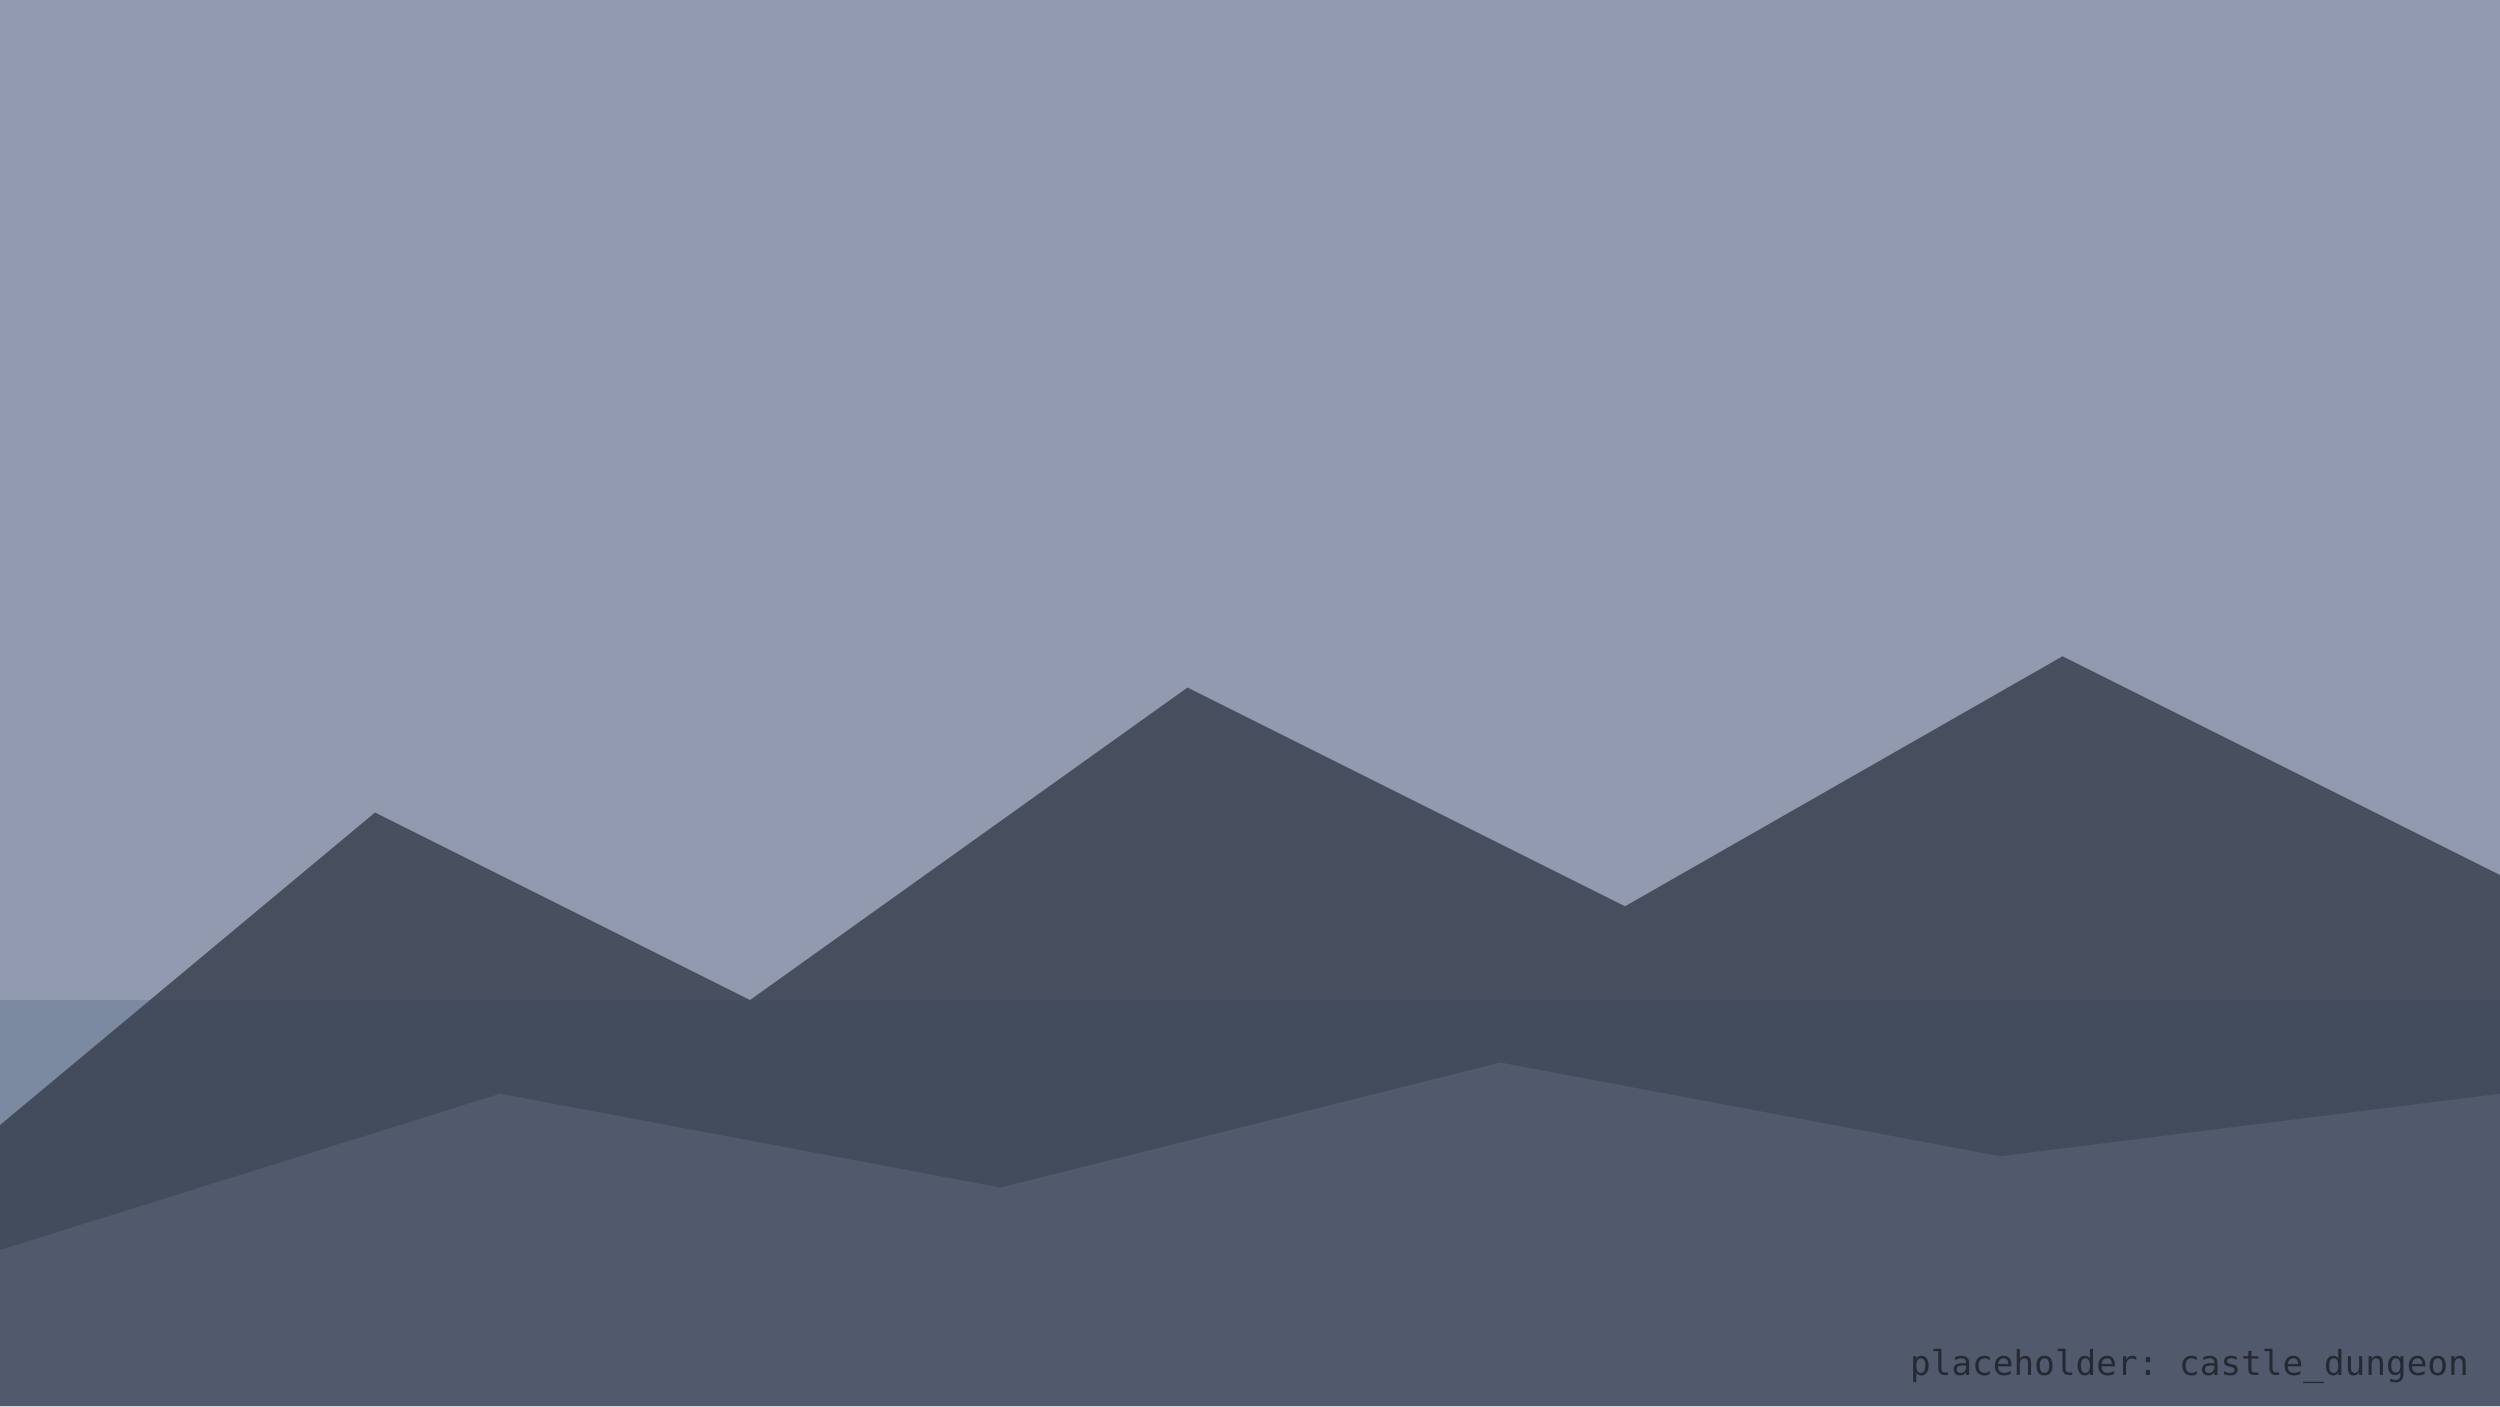
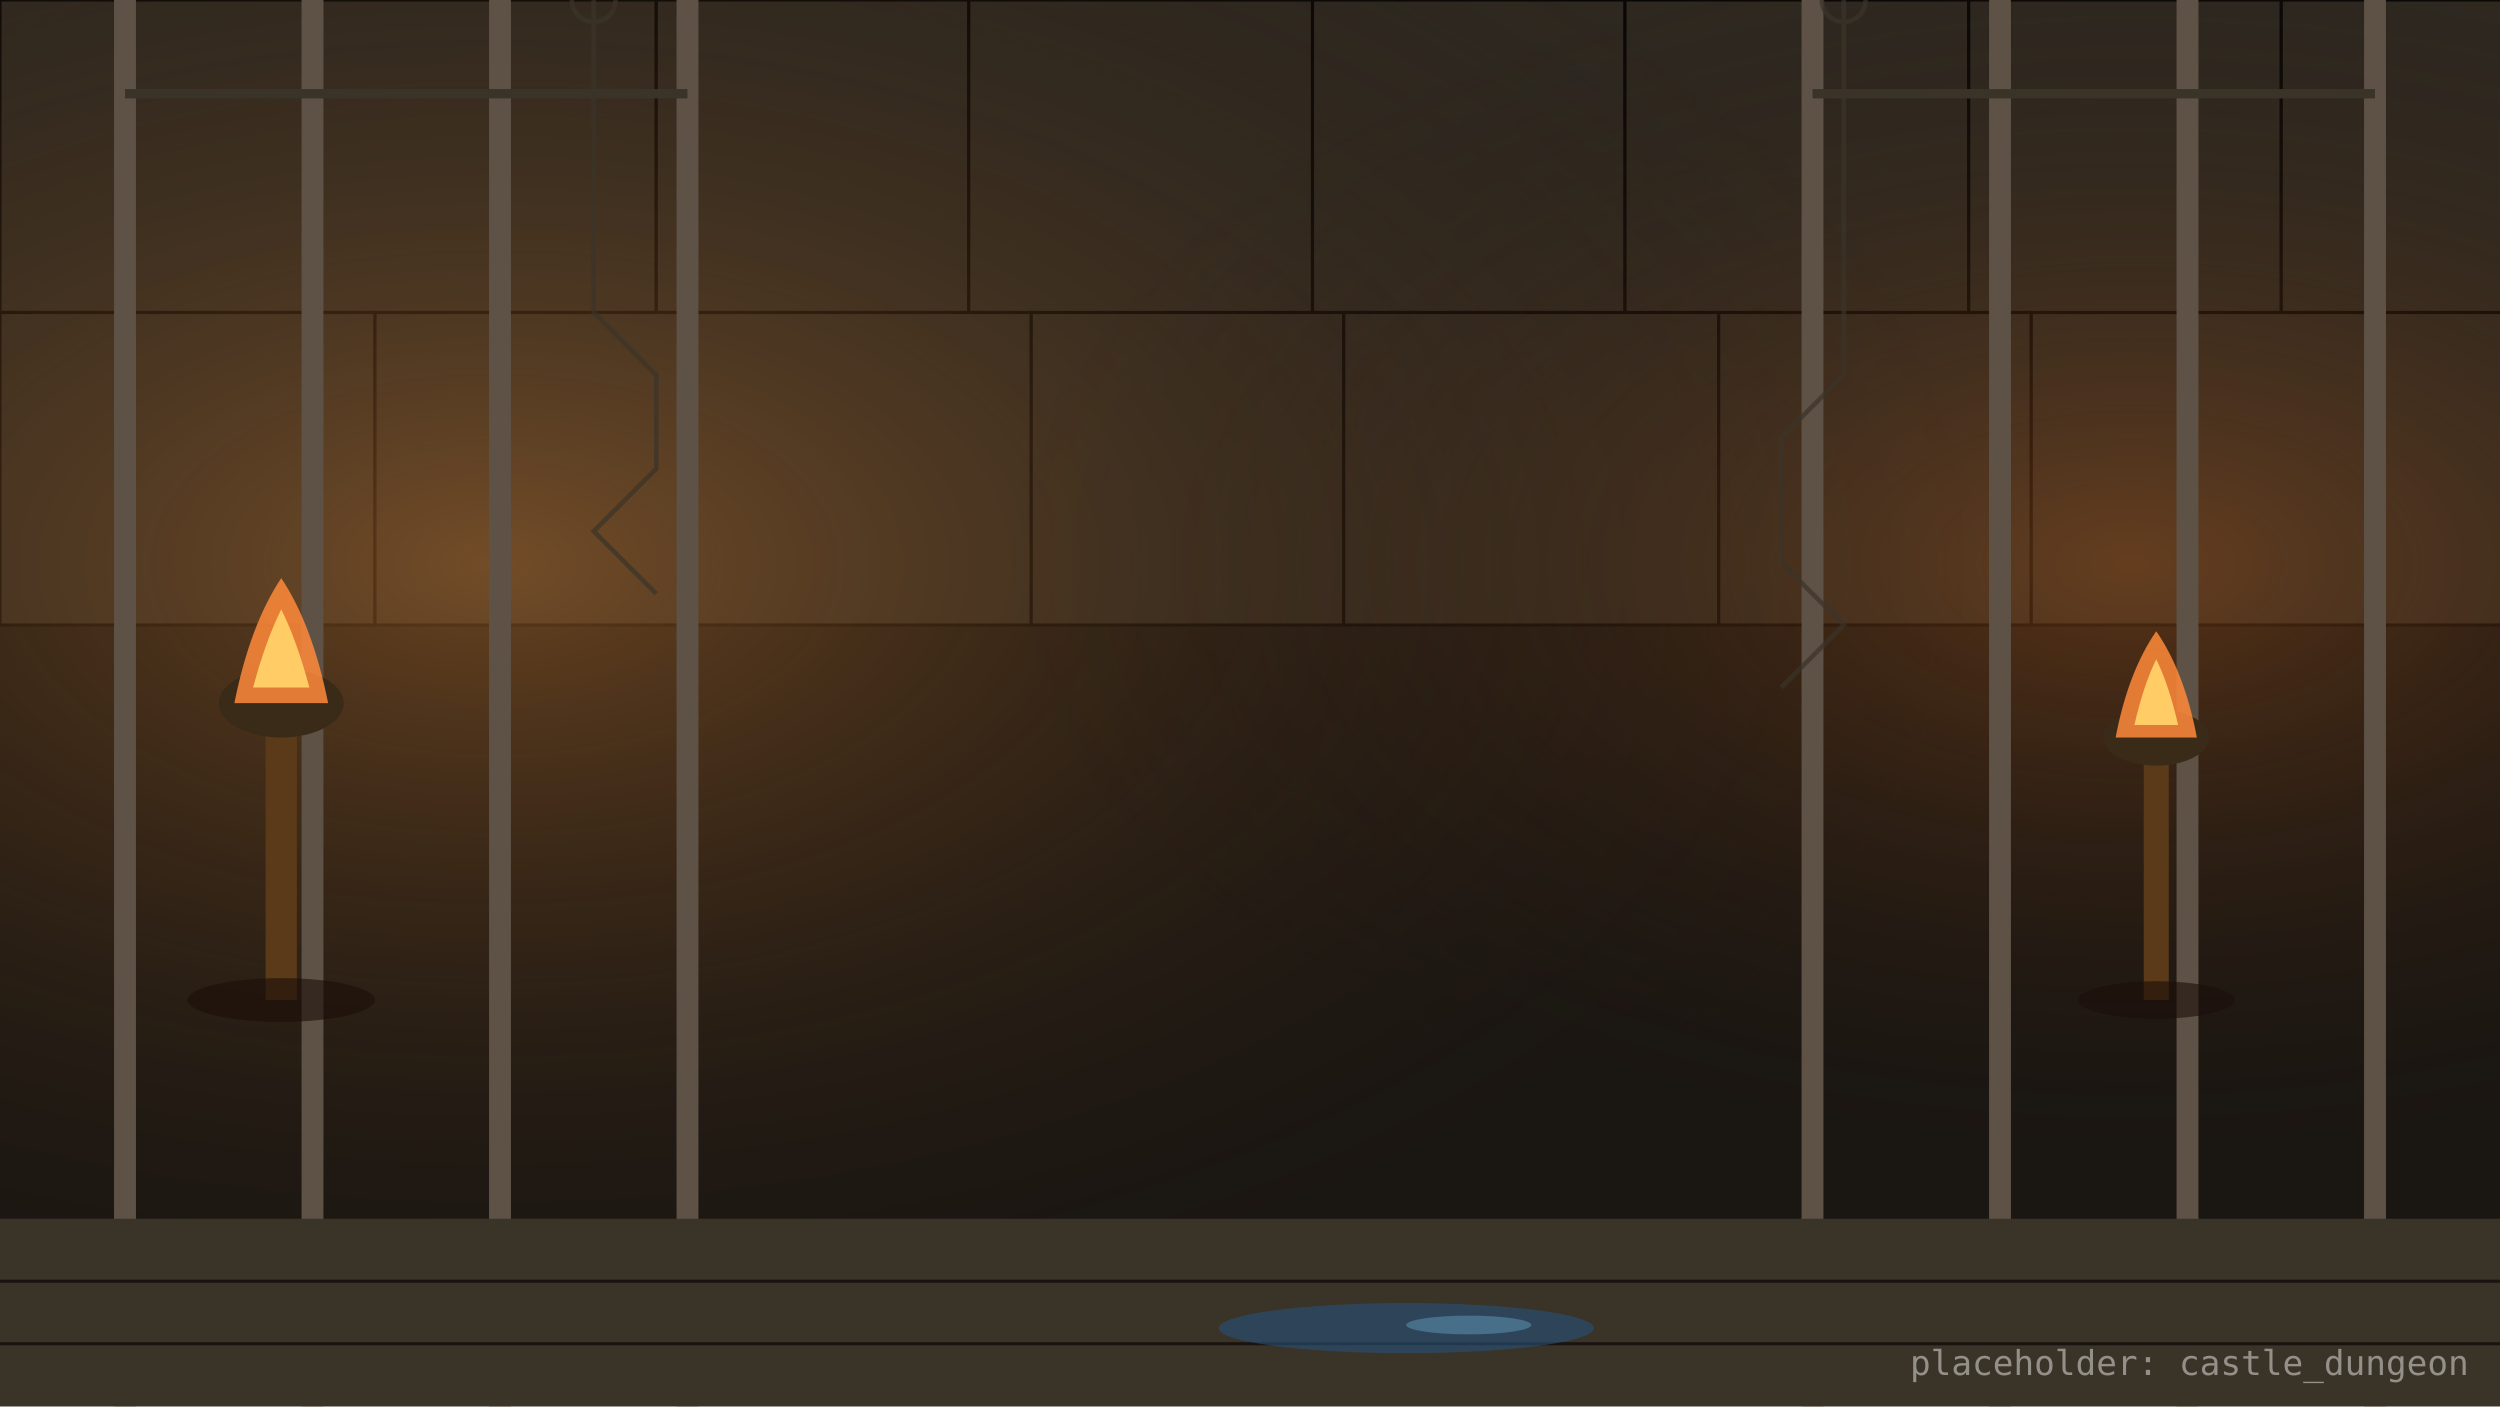
<svg xmlns="http://www.w3.org/2000/svg" viewBox="0 0 1600 900" preserveAspectRatio="xMidYMid slice">
-   <rect width="1600" height="900" fill="#7c8aa1" />
-   <rect width="1600" height="640" fill="#a3a8b8" opacity="0.55" />
-   <polygon points="0,720 240,520 480,640 760,440 1040,580 1320,420 1600,560 1600,900 0,900" fill="#3a4150" opacity="0.85" />
-   <polygon points="0,800 320,700 640,760 960,680 1280,740 1600,700 1600,900 0,900" fill="#5a6478" opacity="0.6" />
-   <text x="1580" y="880" text-anchor="end" font-family="ui-monospace, Menlo, monospace" font-size="22" fill="rgba(0,0,0,0.55)">placeholder: castle_dungeon</text>
+   <defs>
+     <radialGradient id="dn_glow" cx="0.2" cy="0.4" r="0.6">
+       <stop offset="0" stop-color="#b8702e" stop-opacity="0.5" />
+       <stop offset="1" stop-color="#1a1410" stop-opacity="0" />
+     </radialGradient>
+     <radialGradient id="dn_glow_r" cx="0.85" cy="0.4" r="0.45">
+       <stop offset="0" stop-color="#a8581e" stop-opacity="0.45" />
+       <stop offset="1" stop-color="#1a1410" stop-opacity="0" />
+     </radialGradient>
+   </defs>
+   <rect width="1600" height="900" fill="#1a1612" />
+   <g fill="#2e2820" stroke="#0a0806" stroke-width="2">
+     <rect x="0" y="0" width="200" height="200" />
+     <rect x="200" y="0" width="220" height="200" />
+     <rect x="420" y="0" width="200" height="200" />
+     <rect x="620" y="0" width="220" height="200" />
+     <rect x="840" y="0" width="200" height="200" />
+     <rect x="1040" y="0" width="220" height="200" />
+     <rect x="1260" y="0" width="200" height="200" />
+     <rect x="1460" y="0" width="200" height="200" />
+     <rect x="0" y="200" width="240" height="200" />
+     <rect x="240" y="200" width="200" height="200" />
+     <rect x="440" y="200" width="220" height="200" />
+     <rect x="660" y="200" width="200" height="200" />
+     <rect x="860" y="200" width="240" height="200" />
+     <rect x="1100" y="200" width="200" height="200" />
+     <rect x="1300" y="200" width="220" height="200" />
+     <rect x="1520" y="200" width="160" height="200" />
+   </g>
+   <rect width="1600" height="900" fill="url(#dn_glow)" />
+   <rect width="1600" height="900" fill="url(#dn_glow_r)" />
+   <g stroke="#5e5246" stroke-width="14" fill="none">
+     <line x1="80" y1="0" x2="80" y2="900" />
+     <line x1="200" y1="0" x2="200" y2="900" />
+     <line x1="320" y1="0" x2="320" y2="900" />
+     <line x1="440" y1="0" x2="440" y2="900" />
+     <line x1="1160" y1="0" x2="1160" y2="900" />
+     <line x1="1280" y1="0" x2="1280" y2="900" />
+     <line x1="1400" y1="0" x2="1400" y2="900" />
+     <line x1="1520" y1="0" x2="1520" y2="900" />
+   </g>
+   <g stroke="#3a3328" stroke-width="6" fill="none">
+     <line x1="80" y1="60" x2="440" y2="60" />
+     <line x1="80" y1="840" x2="440" y2="840" />
+     <line x1="1160" y1="60" x2="1520" y2="60" />
+     <line x1="1160" y1="840" x2="1520" y2="840" />
+   </g>
+   <g stroke="#3a3328" stroke-width="3" fill="none" opacity="0.7">
+     <path d="M380 0 L380 200 L420 240 L420 300 L380 340 L420 380" />
+     <path d="M1180 0 L1180 240 L1140 280 L1140 360 L1180 400 L1140 440" />
+     <circle cx="380" cy="0" r="14" />
+     <circle cx="1180" cy="0" r="14" />
+   </g>
+   <g transform="translate(180 460)">
+     <rect x="-10" y="0" width="20" height="180" fill="#5a3a18" />
+     <ellipse cx="0" cy="-10" rx="40" ry="22" fill="#3a2a18" />
+     <path d="M-30 -10 Q-20 -60 0 -90 Q20 -60 30 -10" fill="#ff8a3a" opacity="0.85" />
+     <path d="M-18 -20 Q-10 -50 0 -70 Q10 -50 18 -20" fill="#ffcc66" />
+     <ellipse cx="0" cy="180" rx="60" ry="14" fill="#1a0e08" opacity="0.6" />
+   </g>
+   <g transform="translate(1380 480)">
+     <rect x="-8" y="0" width="16" height="160" fill="#5a3a18" />
+     <ellipse cx="0" cy="-8" rx="34" ry="18" fill="#3a2a18" />
+     <path d="M-26 -8 Q-18 -50 0 -76 Q18 -50 26 -8" fill="#ff8a3a" opacity="0.85" />
+     <path d="M-14 -16 Q-8 -42 0 -58 Q8 -42 14 -16" fill="#ffcc66" />
+     <ellipse cx="0" cy="160" rx="50" ry="12" fill="#1a0e08" opacity="0.6" />
+   </g>
+   <g fill="#3a3328">
+     <rect x="0" y="780" width="1600" height="120" />
+     <line x1="0" y1="820" x2="1600" y2="820" stroke="#1a1410" stroke-width="2" />
+     <line x1="0" y1="860" x2="1600" y2="860" stroke="#1a1410" stroke-width="2" />
+   </g>
+   <ellipse cx="900" cy="850" rx="120" ry="16" fill="#26527a" opacity="0.6" />
+   <ellipse cx="940" cy="848" rx="40" ry="6" fill="#5a8aaa" opacity="0.6" />
+   <text x="1580" y="880" text-anchor="end" font-family="ui-monospace, Menlo, monospace" font-size="22" fill="rgba(255,255,255,0.45)">placeholder: castle_dungeon</text>
</svg>
